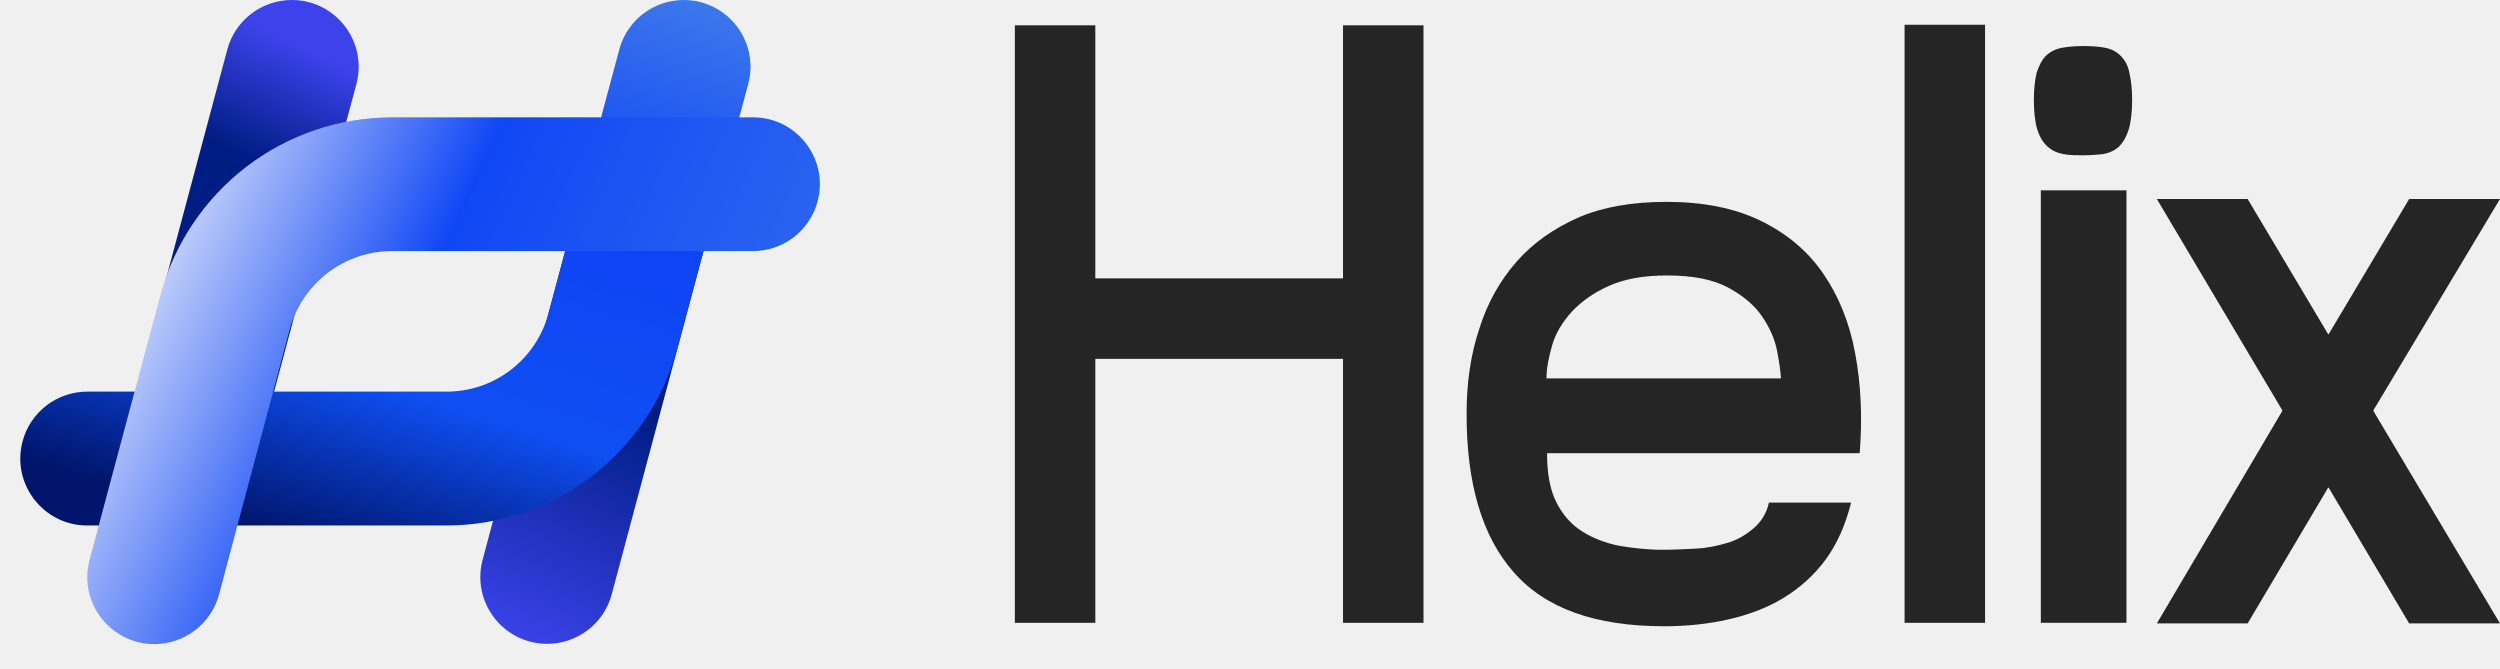
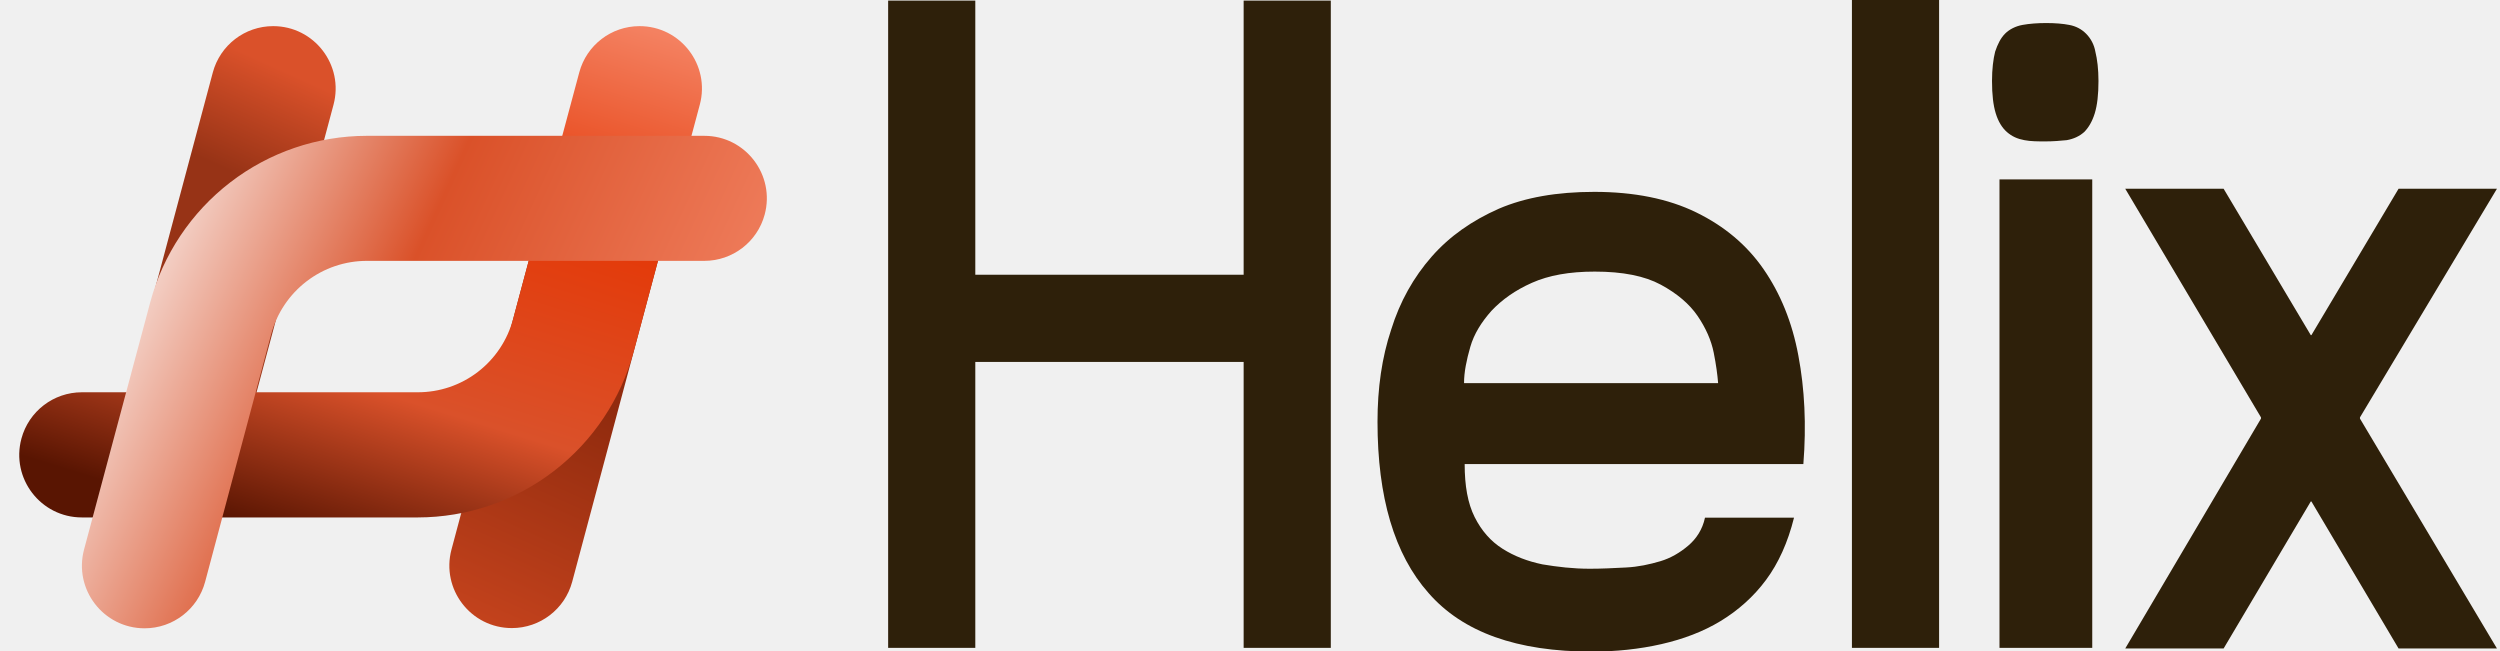
- <svg xmlns="http://www.w3.org/2000/svg" width="101" height="27" viewBox="0 0 101 27" fill="none">
-   <path d="M11.791 0C10.568 0 9.498 0.821 9.183 2.002L4.953 17.828L10.163 19.224L14.398 3.397C14.857 1.683 13.565 0 11.791 0Z" fill="url(#paint0_linear)" />
-   <path d="M22.106 26.011C23.329 26.011 24.399 25.19 24.714 24.009L28.944 8.183L23.734 6.779L19.498 22.614C19.04 24.328 20.332 26.011 22.106 26.011Z" fill="url(#paint1_linear)" />
-   <path d="M27.624 0C26.404 0 25.336 0.819 25.02 1.997L22.159 12.659C21.917 13.568 21.381 14.371 20.636 14.943C19.89 15.515 18.977 15.824 18.037 15.822H3.525C2.302 15.822 1.23 16.643 0.913 17.825C0.453 19.543 1.747 21.23 3.525 21.23H18.046C20.174 21.227 22.243 20.521 23.93 19.221C25.618 17.92 26.829 16.099 27.377 14.038L30.228 3.393C30.686 1.681 29.396 0 27.624 0Z" fill="url(#paint2_linear)" />
-   <path d="M33.028 8.148C33.493 6.431 32.2 4.74 30.421 4.74H15.832C13.701 4.743 11.63 5.449 9.939 6.749C8.249 8.05 7.032 9.871 6.478 11.933L3.619 22.614C3.159 24.333 4.455 26.021 6.234 26.021C7.461 26.021 8.534 25.197 8.85 24.012L11.705 13.309C11.952 12.4 12.491 11.597 13.238 11.025C13.985 10.453 14.899 10.143 15.84 10.143H30.421C31.641 10.143 32.709 9.326 33.028 8.148Z" fill="url(#paint3_linear)" />
-   <path d="M54.258 1.023H57.509V25.162H54.258V14.498H44.251V25.162H41V1.023H44.251V11.246H54.258V1.023Z" fill="#252525" />
-   <path d="M67.331 8.155C68.817 8.155 70.094 8.411 71.138 8.922C72.183 9.433 73.019 10.13 73.646 11.036C74.273 11.942 74.714 13.011 74.947 14.265C75.179 15.497 75.248 16.844 75.132 18.308H62.501C62.501 19.121 62.617 19.771 62.872 20.283C63.128 20.794 63.476 21.189 63.917 21.467C64.358 21.746 64.846 21.932 65.403 22.048C65.96 22.141 66.541 22.211 67.168 22.211C67.609 22.211 68.05 22.188 68.515 22.164C68.979 22.141 69.397 22.048 69.792 21.932C70.186 21.816 70.535 21.607 70.837 21.351C71.138 21.096 71.371 20.747 71.464 20.306H74.784C74.552 21.235 74.204 22.002 73.739 22.629C73.275 23.256 72.694 23.767 72.044 24.162C71.394 24.557 70.651 24.836 69.838 25.022C69.025 25.208 68.143 25.301 67.238 25.301C64.451 25.301 62.431 24.581 61.154 23.117C59.877 21.677 59.25 19.539 59.25 16.728C59.25 15.473 59.413 14.335 59.761 13.29C60.086 12.244 60.597 11.338 61.27 10.571C61.944 9.805 62.779 9.224 63.778 8.783C64.753 8.364 65.937 8.155 67.331 8.155ZM71.951 15.264C71.928 14.986 71.882 14.614 71.789 14.149C71.696 13.685 71.487 13.22 71.185 12.778C70.883 12.337 70.419 11.942 69.815 11.617C69.211 11.292 68.399 11.129 67.354 11.129C66.402 11.129 65.635 11.268 65.008 11.547C64.382 11.826 63.894 12.175 63.499 12.593C63.128 13.011 62.849 13.452 62.71 13.94C62.57 14.428 62.478 14.869 62.478 15.288H71.951V15.264Z" fill="#252525" />
-   <path d="M76.945 1H80.196V25.162H76.945V1Z" fill="#252525" />
-   <path d="M95.891 16.613L100.999 25.186H97.33L94.079 19.703H94.056L90.805 25.186H87.137L92.199 16.613V16.566L87.137 8.04H90.805L94.056 13.5H94.079L97.33 8.04H100.999L95.891 16.566V16.613Z" fill="#252525" />
-   <path d="M85.909 7.69H82.449V25.161H85.909V7.69Z" fill="#252525" />
-   <path d="M85.674 2.255C85.512 2.093 85.303 1.977 85.047 1.93C84.815 1.884 84.513 1.86 84.188 1.86C83.863 1.86 83.561 1.884 83.306 1.93C83.05 1.977 82.818 2.093 82.656 2.255C82.493 2.418 82.377 2.65 82.284 2.929C82.214 3.208 82.168 3.58 82.168 4.021C82.168 4.532 82.214 4.927 82.307 5.229C82.4 5.531 82.54 5.763 82.725 5.926C82.911 6.089 83.12 6.182 83.375 6.228C83.608 6.274 83.886 6.274 84.165 6.274C84.444 6.274 84.722 6.251 84.954 6.228C85.21 6.182 85.419 6.089 85.605 5.926C85.767 5.763 85.906 5.531 85.999 5.229C86.092 4.927 86.138 4.532 86.138 4.021C86.138 3.58 86.092 3.208 86.022 2.929C85.976 2.65 85.837 2.418 85.674 2.255Z" fill="#252525" />
+ <svg xmlns="http://www.w3.org/2000/svg" width="722" height="188" fill="none">
+   <path d="M78.89 7.547a18.04 18.04 0 00-17.43 13.382L33.193 126.698l34.82 9.326L96.318 30.251C99.383 18.794 90.749 7.547 78.89 7.547z" fill="url(#paint0_linear)" />
+   <path d="M147.822 181.389c8.17 0 15.321-5.49 17.43-13.383l28.269-105.768-34.821-9.382-28.307 105.829c-3.064 11.457 5.57 22.704 17.429 22.704z" fill="url(#paint1_linear)" />
+   <path d="M184.699 7.547a18.019 18.019 0 00-17.403 13.35L148.178 92.15a28.479 28.479 0 01-10.181 15.267 28.39 28.39 0 01-17.367 5.87H23.643a18.074 18.074 0 00-17.457 13.392c-3.08 11.48 5.57 22.757 17.457 22.757h97.042a64.563 64.563 0 0039.331-13.43 64.748 64.748 0 0023.038-34.639l19.05-71.14c3.064-11.444-5.559-22.68-17.405-22.68z" fill="url(#paint2_linear)" />
+   <path d="M220.829 62.002c3.11-11.479-5.534-22.777-17.427-22.777h-97.503a64.748 64.748 0 00-39.381 13.428A64.974 64.974 0 0043.387 87.3l-19.108 71.382c-3.076 11.491 5.583 22.772 17.478 22.772 8.197 0 15.37-5.51 17.483-13.43l19.079-71.53a28.692 28.692 0 0110.244-15.265 28.593 28.593 0 0117.392-5.892h97.447a18.055 18.055 0 0017.427-13.334z" fill="url(#paint3_linear)" />
+   <g clip-path="url(#clip0)" fill="#2E200A">
+     <path d="M359.165.179h25.173v186.92h-25.173v-82.576h-77.497v82.576h-25.173V.179h25.173v79.158h77.497V.179zM460.396 55.41c11.508 0 21.397 1.98 29.489 5.938 8.091 3.957 14.564 9.355 19.419 16.37 4.854 7.017 8.271 15.293 10.069 25.007 1.798 9.535 2.337 19.97 1.438 31.304h-97.815c0 6.296.899 11.334 2.877 15.292 1.978 3.958 4.675 7.016 8.092 9.175 3.416 2.159 7.192 3.598 11.507 4.497 4.316.72 8.811 1.26 13.666 1.26 3.416 0 6.832-.18 10.428-.36 3.596-.18 6.833-.9 9.89-1.799 3.056-.9 5.754-2.519 8.091-4.498 2.338-1.979 4.136-4.677 4.855-8.095h25.712c-1.798 7.196-4.495 13.133-8.091 17.99-3.596 4.857-8.091 8.815-13.126 11.874-5.035 3.058-10.788 5.217-17.082 6.656-6.293 1.439-13.126 2.159-20.138 2.159-21.577 0-37.22-5.577-47.109-16.911-9.89-11.154-14.745-27.705-14.745-49.474 0-9.715 1.259-18.53 3.956-26.626 2.517-8.095 6.473-15.111 11.688-21.048 5.214-5.937 11.687-10.435 19.419-13.853 7.552-3.238 16.722-4.857 27.51-4.857zm35.782 55.051c-.18-2.158-.54-5.037-1.259-8.635-.719-3.598-2.337-7.196-4.675-10.614-2.337-3.419-5.934-6.477-10.608-8.996-4.675-2.518-10.969-3.778-19.06-3.778-7.372 0-13.306 1.08-18.161 3.239-4.854 2.158-8.63 4.857-11.687 8.095-2.877 3.239-5.035 6.657-6.113 10.435-1.079 3.778-1.798 7.196-1.798 10.434h73.361v-.18zM534.836 0h25.173v187.1h-25.173V0zM681.559 120.896l39.558 66.384h-28.41l-25.173-42.457h-.179l-25.173 42.457h-28.41l39.198-66.384v-.36l-39.198-66.025h28.41l25.173 42.277h.179l25.173-42.277h28.41l-39.558 66.025v.36zM604.242 51.813h-26.791V187.1h26.791V51.813zM602.444 9.715c-1.259-1.26-2.877-2.159-4.855-2.519-1.798-.36-4.136-.54-6.653-.54-2.517 0-4.855.18-6.833.54-1.978.36-3.776 1.26-5.034 2.519-1.259 1.26-2.158 3.058-2.877 5.217-.54 2.159-.899 5.037-.899 8.456 0 3.957.359 7.016 1.079 9.355.719 2.338 1.798 4.137 3.236 5.397 1.439 1.26 3.057 1.979 5.035 2.338 1.798.36 3.955.36 6.113.36 2.158 0 4.316-.18 6.114-.36 1.977-.36 3.596-1.079 5.034-2.338 1.259-1.26 2.338-3.059 3.057-5.397.719-2.34 1.079-5.398 1.079-9.355 0-3.419-.36-6.297-.899-8.456a9.7 9.7 0 00-2.697-5.217z" />
+   </g>
  <defs>
-     <linearGradient id="paint0_linear" x1="8.467" y1="19.91" x2="16.092" y2="3.009" gradientUnits="userSpaceOnUse">
-       <stop offset="0.703" stop-color="#001D84" />
-       <stop offset="0.969" stop-color="#3C43EB" />
+     <linearGradient id="paint0_linear" x1="56.676" y1="140.612" x2="107.636" y2="27.66" gradientUnits="userSpaceOnUse">
+       <stop offset=".703" stop-color="#973316" />
+       <stop offset=".969" stop-color="#DA512A" />
    </linearGradient>
-     <linearGradient id="paint1_linear" x1="22.104" y1="26.698" x2="29.734" y2="9.793" gradientUnits="userSpaceOnUse">
-       <stop stop-color="#3C43EB" />
-       <stop offset="0.583" stop-color="#001D84" />
+     <linearGradient id="paint1_linear" x1="147.805" y1="185.979" x2="198.801" y2="72.995" gradientUnits="userSpaceOnUse">
+       <stop stop-color="#C5431D" />
+       <stop offset=".583" stop-color="#912B0E" />
    </linearGradient>
-     <linearGradient id="paint2_linear" x1="8.351e-07" y1="18.282" x2="7.551" y2="-6.173" gradientUnits="userSpaceOnUse">
-       <stop stop-color="#00156B" />
-       <stop offset="0.281" stop-color="#0F4FF3" />
-       <stop offset="0.651" stop-color="#0F42F5" />
-       <stop offset="1" stop-color="#3C77EB" />
+     <linearGradient id="paint2_linear" x1=".081" y1="129.734" x2="50.547" y2="-33.708" gradientUnits="userSpaceOnUse">
+       <stop stop-color="#591502" />
+       <stop offset=".281" stop-color="#DA512A" />
+       <stop offset=".651" stop-color="#E43908" />
+       <stop offset="1" stop-color="#F48161" />
    </linearGradient>
-     <linearGradient id="paint3_linear" x1="4.402" y1="7.476" x2="36.739" y2="22.308" gradientUnits="userSpaceOnUse">
+     <linearGradient id="paint3_linear" x1="29.509" y1="57.509" x2="245.632" y2="156.634" gradientUnits="userSpaceOnUse">
      <stop stop-color="#FCFCFC" />
-       <stop offset="0.375" stop-color="#1047F5" />
-       <stop offset="0.974" stop-color="#3A75EC" />
+       <stop offset=".375" stop-color="#DA5129" />
+       <stop offset=".974" stop-color="#FA9477" />
    </linearGradient>
+     <clipPath id="clip0">
+       <path fill="#fff" transform="translate(256.495)" d="M0 0h464.621v188H0z" />
+     </clipPath>
  </defs>
</svg>
